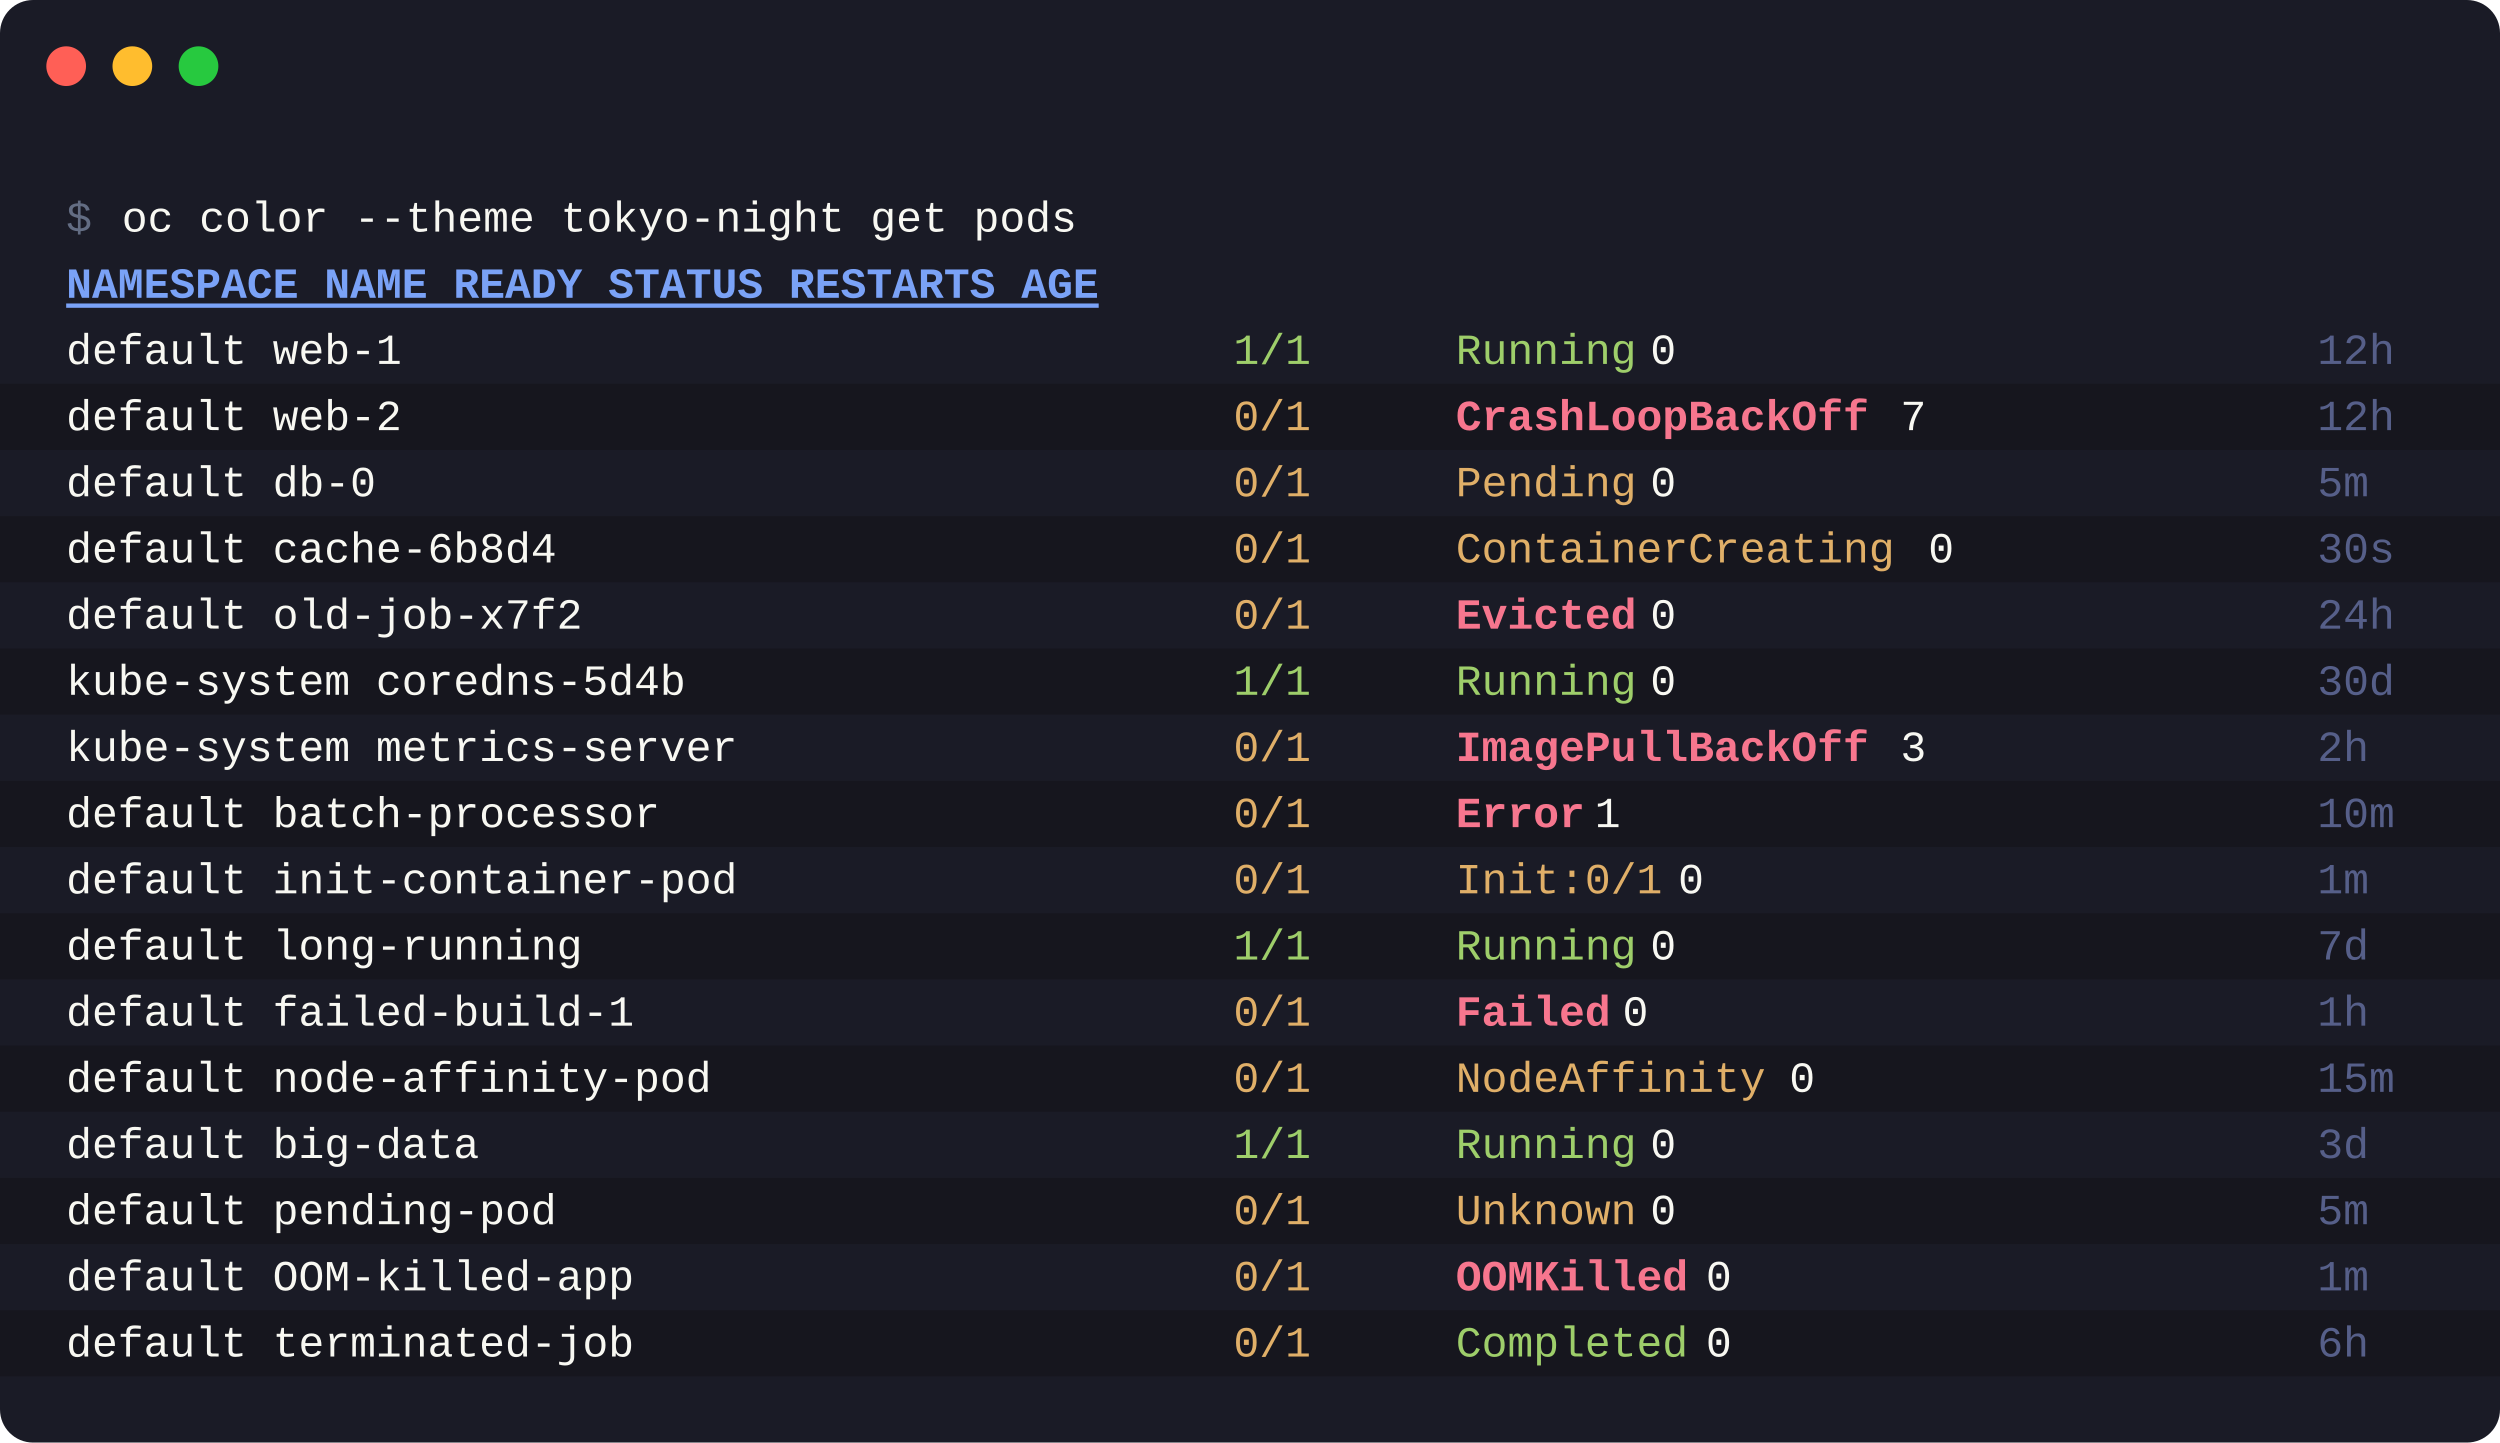
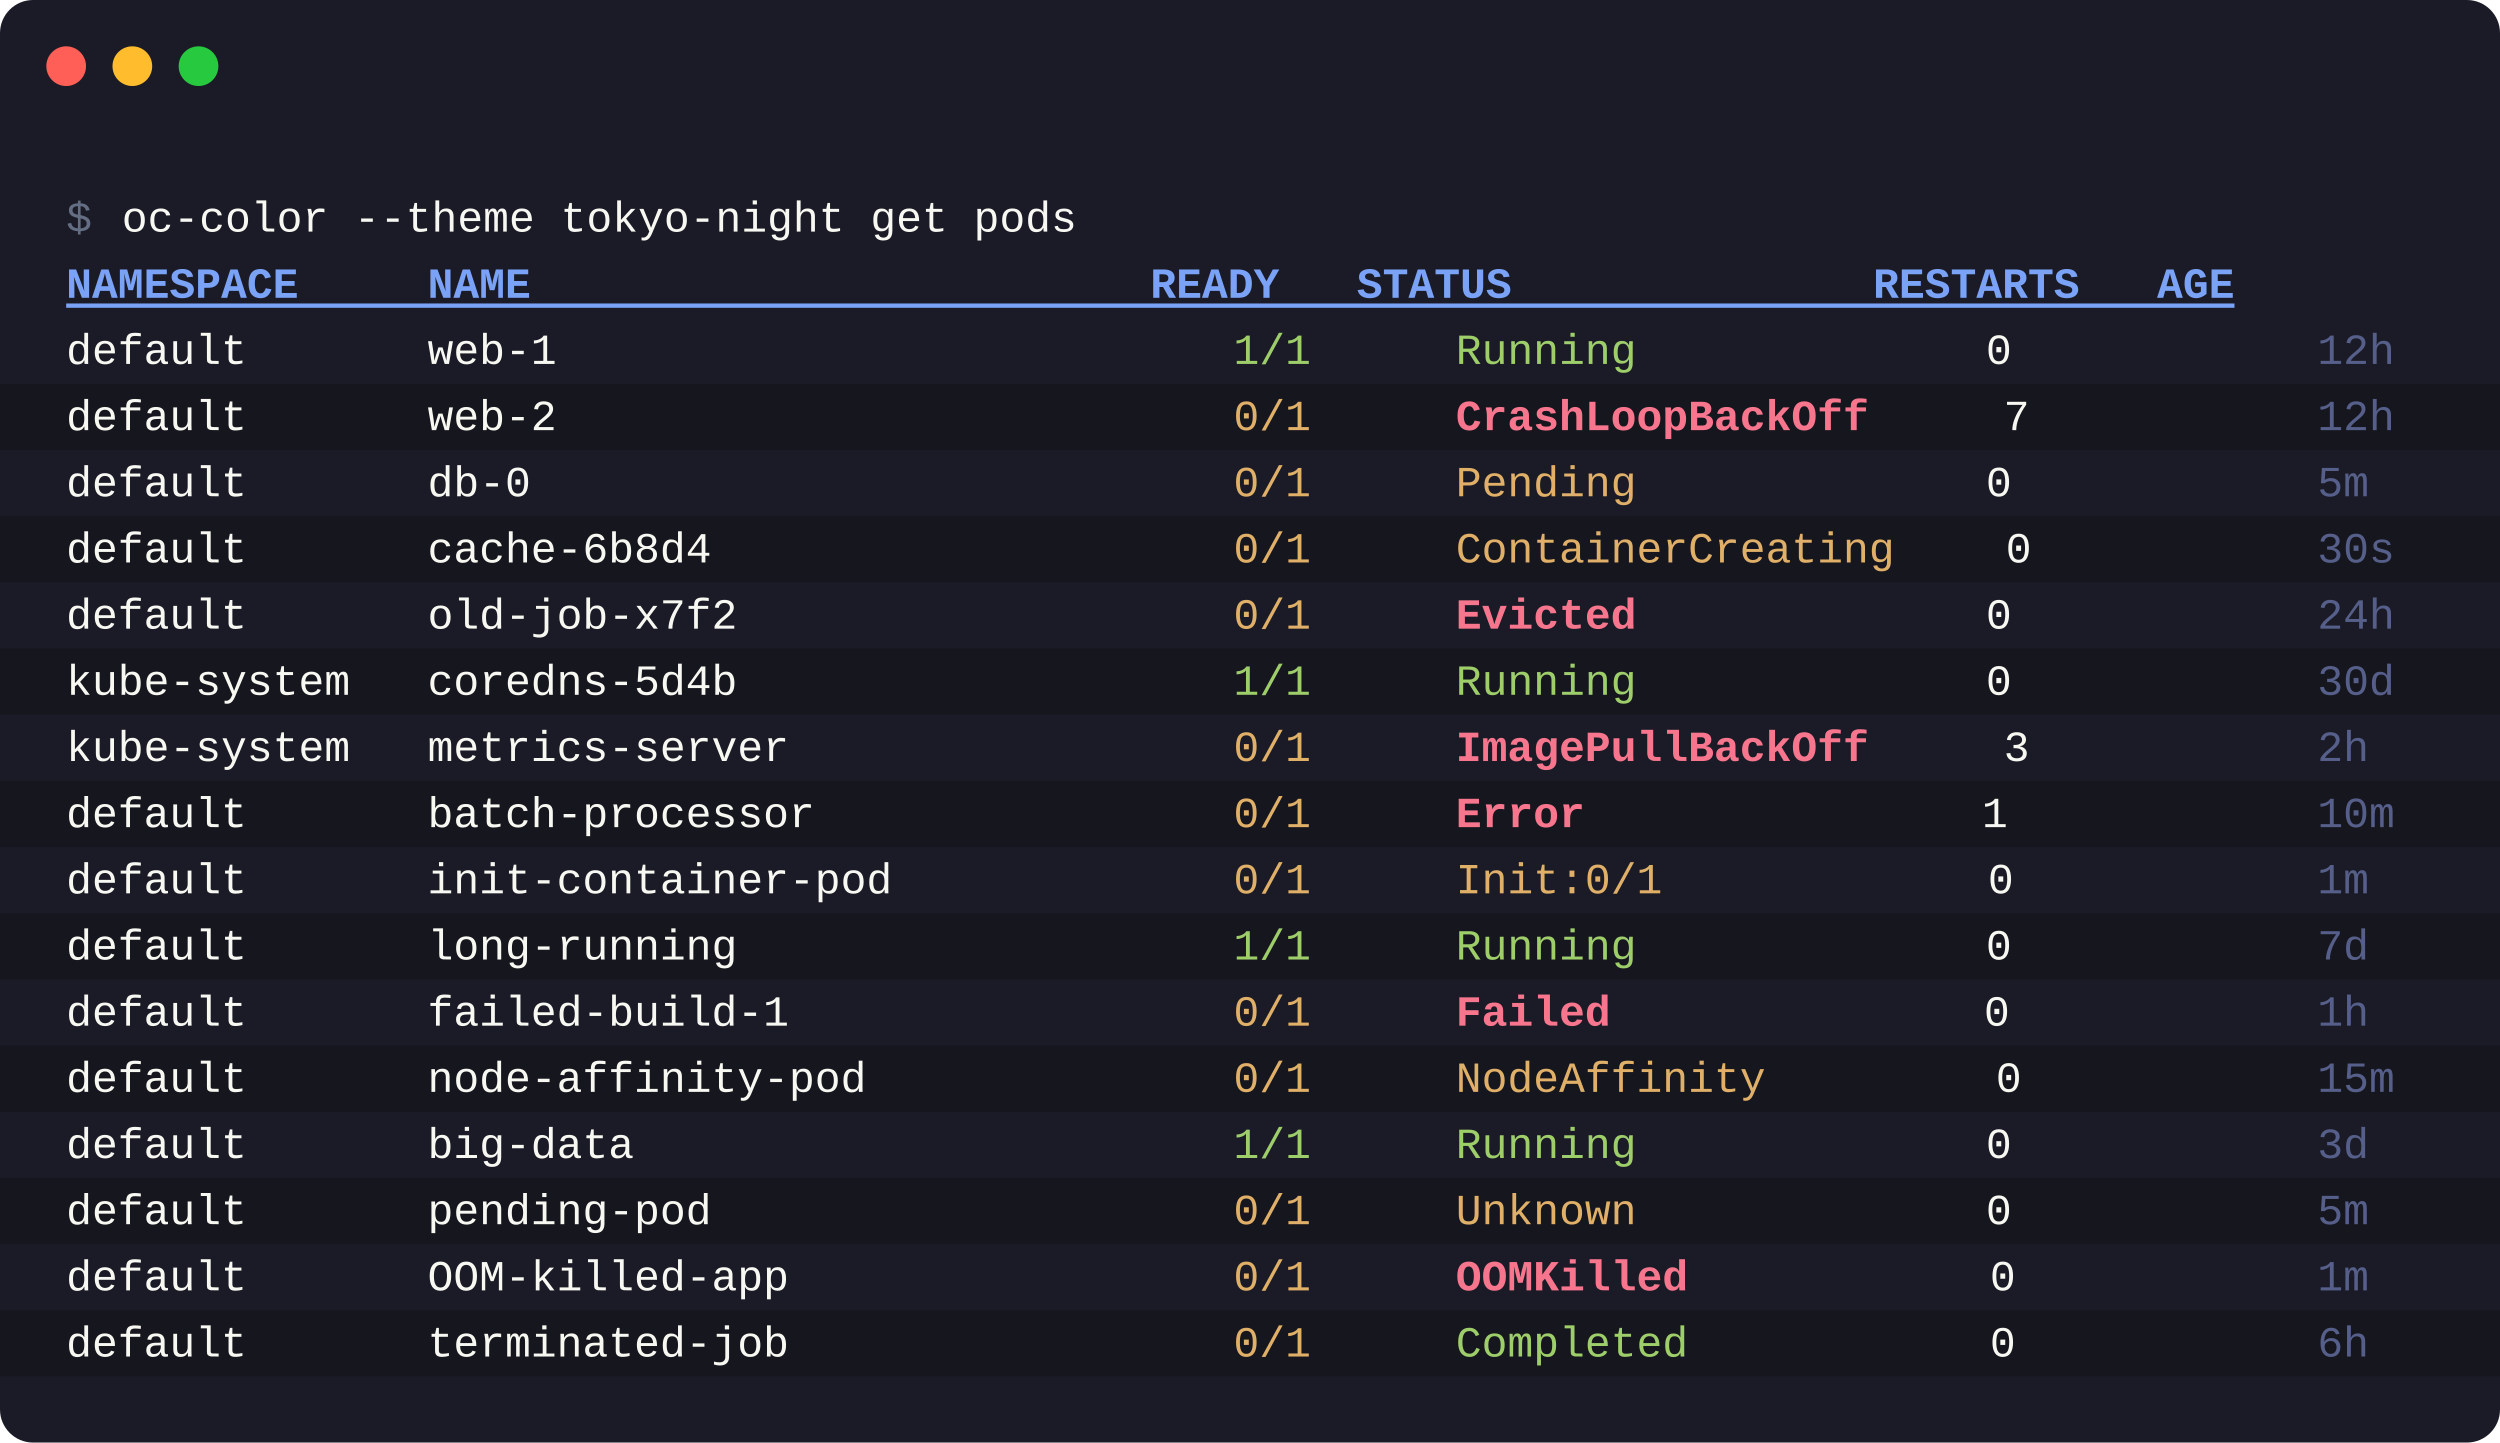
<svg xmlns="http://www.w3.org/2000/svg" width="755.6" height="436" font-family="SFMono-Regular,Menlo,Monaco,Consolas,'Liberation Mono','Courier New',monospace" font-size="13px">
  <rect width="755.6" height="436" rx="10" fill="#1a1b26" />
  <circle cx="20" cy="20" r="6" fill="#ff5f56" />
  <circle cx="40" cy="20" r="6" fill="#ffbd2e" />
  <circle cx="60" cy="20" r="6" fill="#27c93f" />
-   <text x="20" y="70" fill="#636d83">$</text>
-   <text x="36.8" y="70" fill="#f8f8f2">oc color --theme tokyo-night get pods</text>
-   <text x="20.0" y="90" fill="#7aa2f7" font-weight="bold" text-decoration="underline">NAMESPACE     NAME                        READY   STATUS              RESTARTS   AGE</text>
-   <text x="20.0" y="110" fill="#f8f8f2">default       web-1                       </text>
-   <text x="372.8" y="110" fill="#9ece6a">1/1</text>
-   <text x="398.0" y="110" fill="#f8f8f2">     </text>
-   <text x="440.0" y="110" fill="#9ece6a">Running</text>
-   <text x="498.8" y="110" fill="#f8f8f2">             0          </text>
-   <text x="700.4" y="110" fill="#565f89">12h</text>
+   <text x="20" y="70" fill="#636d83" xml:space="preserve">$</text>
+   <text x="36.8" y="70" fill="#f8f8f2" textLength="310.8" lengthAdjust="spacing" xml:space="preserve">oc-color --theme tokyo-night get pods</text>
+   <text x="20.0" y="90" textLength="705.6" lengthAdjust="spacing" xml:space="preserve" fill="#7aa2f7" font-weight="bold" text-decoration="underline">NAMESPACE     NAME                        READY   STATUS              RESTARTS   AGE</text>
+   <text x="20.0" y="110" textLength="352.8" lengthAdjust="spacing" xml:space="preserve" fill="#f8f8f2">default       web-1                       </text>
+   <text x="372.8" y="110" textLength="25.2" lengthAdjust="spacing" xml:space="preserve" fill="#9ece6a">1/1</text>
+   <text x="398.0" y="110" textLength="42.0" lengthAdjust="spacing" xml:space="preserve" fill="#f8f8f2">     </text>
+   <text x="440.0" y="110" textLength="58.8" lengthAdjust="spacing" xml:space="preserve" fill="#9ece6a">Running</text>
+   <text x="498.8" y="110" textLength="201.6" lengthAdjust="spacing" xml:space="preserve" fill="#f8f8f2">             0          </text>
+   <text x="700.4" y="110" textLength="25.2" lengthAdjust="spacing" xml:space="preserve" fill="#565f89">12h</text>
  <rect x="0" y="116" width="755.6" height="20" fill="#16161e" />
-   <text x="20.0" y="130" fill="#f8f8f2">default       web-2                       </text>
-   <text x="372.8" y="130" fill="#e0af68">0/1</text>
-   <text x="398.0" y="130" fill="#f8f8f2">     </text>
-   <text x="440.0" y="130" fill="#f7768e" font-weight="bold">CrashLoopBackOff</text>
-   <text x="574.4" y="130" fill="#f8f8f2">    7          </text>
-   <text x="700.4" y="130" fill="#565f89">12h</text>
-   <text x="20.0" y="150" fill="#f8f8f2">default       db-0                        </text>
-   <text x="372.8" y="150" fill="#e0af68">0/1</text>
-   <text x="398.0" y="150" fill="#f8f8f2">     </text>
-   <text x="440.0" y="150" fill="#e0af68">Pending</text>
-   <text x="498.8" y="150" fill="#f8f8f2">             0          </text>
-   <text x="700.4" y="150" fill="#565f89">5m</text>
+   <text x="20.0" y="130" textLength="352.8" lengthAdjust="spacing" xml:space="preserve" fill="#f8f8f2">default       web-2                       </text>
+   <text x="372.8" y="130" textLength="25.2" lengthAdjust="spacing" xml:space="preserve" fill="#e0af68">0/1</text>
+   <text x="398.0" y="130" textLength="42.0" lengthAdjust="spacing" xml:space="preserve" fill="#f8f8f2">     </text>
+   <text x="440.0" y="130" textLength="134.4" lengthAdjust="spacing" xml:space="preserve" fill="#f7768e" font-weight="bold">CrashLoopBackOff</text>
+   <text x="574.4" y="130" textLength="126.0" lengthAdjust="spacing" xml:space="preserve" fill="#f8f8f2">    7          </text>
+   <text x="700.4" y="130" textLength="25.2" lengthAdjust="spacing" xml:space="preserve" fill="#565f89">12h</text>
+   <text x="20.0" y="150" textLength="352.8" lengthAdjust="spacing" xml:space="preserve" fill="#f8f8f2">default       db-0                        </text>
+   <text x="372.8" y="150" textLength="25.2" lengthAdjust="spacing" xml:space="preserve" fill="#e0af68">0/1</text>
+   <text x="398.0" y="150" textLength="42.0" lengthAdjust="spacing" xml:space="preserve" fill="#f8f8f2">     </text>
+   <text x="440.0" y="150" textLength="58.8" lengthAdjust="spacing" xml:space="preserve" fill="#e0af68">Pending</text>
+   <text x="498.8" y="150" textLength="201.6" lengthAdjust="spacing" xml:space="preserve" fill="#f8f8f2">             0          </text>
+   <text x="700.4" y="150" textLength="16.8" lengthAdjust="spacing" xml:space="preserve" fill="#565f89">5m</text>
  <rect x="0" y="156" width="755.6" height="20" fill="#16161e" />
-   <text x="20.0" y="170" fill="#f8f8f2">default       cache-6b8d4                 </text>
-   <text x="372.8" y="170" fill="#e0af68">0/1</text>
-   <text x="398.0" y="170" fill="#f8f8f2">     </text>
-   <text x="440.0" y="170" fill="#e0af68">ContainerCreating</text>
-   <text x="582.8" y="170" fill="#f8f8f2">   0          </text>
-   <text x="700.4" y="170" fill="#565f89">30s</text>
-   <text x="20.0" y="190" fill="#f8f8f2">default       old-job-x7f2                </text>
-   <text x="372.8" y="190" fill="#e0af68">0/1</text>
-   <text x="398.0" y="190" fill="#f8f8f2">     </text>
-   <text x="440.0" y="190" fill="#f7768e" font-weight="bold">Evicted</text>
-   <text x="498.8" y="190" fill="#f8f8f2">             0          </text>
-   <text x="700.4" y="190" fill="#565f89">24h</text>
+   <text x="20.0" y="170" textLength="352.8" lengthAdjust="spacing" xml:space="preserve" fill="#f8f8f2">default       cache-6b8d4                 </text>
+   <text x="372.8" y="170" textLength="25.2" lengthAdjust="spacing" xml:space="preserve" fill="#e0af68">0/1</text>
+   <text x="398.0" y="170" textLength="42.0" lengthAdjust="spacing" xml:space="preserve" fill="#f8f8f2">     </text>
+   <text x="440.0" y="170" textLength="142.8" lengthAdjust="spacing" xml:space="preserve" fill="#e0af68">ContainerCreating</text>
+   <text x="582.8" y="170" textLength="117.6" lengthAdjust="spacing" xml:space="preserve" fill="#f8f8f2">   0          </text>
+   <text x="700.4" y="170" textLength="25.2" lengthAdjust="spacing" xml:space="preserve" fill="#565f89">30s</text>
+   <text x="20.0" y="190" textLength="352.8" lengthAdjust="spacing" xml:space="preserve" fill="#f8f8f2">default       old-job-x7f2                </text>
+   <text x="372.8" y="190" textLength="25.2" lengthAdjust="spacing" xml:space="preserve" fill="#e0af68">0/1</text>
+   <text x="398.0" y="190" textLength="42.0" lengthAdjust="spacing" xml:space="preserve" fill="#f8f8f2">     </text>
+   <text x="440.0" y="190" textLength="58.8" lengthAdjust="spacing" xml:space="preserve" fill="#f7768e" font-weight="bold">Evicted</text>
+   <text x="498.8" y="190" textLength="201.6" lengthAdjust="spacing" xml:space="preserve" fill="#f8f8f2">             0          </text>
+   <text x="700.4" y="190" textLength="25.2" lengthAdjust="spacing" xml:space="preserve" fill="#565f89">24h</text>
  <rect x="0" y="196" width="755.6" height="20" fill="#16161e" />
-   <text x="20.0" y="210" fill="#f8f8f2">kube-system   coredns-5d4b                </text>
-   <text x="372.8" y="210" fill="#9ece6a">1/1</text>
-   <text x="398.0" y="210" fill="#f8f8f2">     </text>
-   <text x="440.0" y="210" fill="#9ece6a">Running</text>
-   <text x="498.8" y="210" fill="#f8f8f2">             0          </text>
-   <text x="700.4" y="210" fill="#565f89">30d</text>
-   <text x="20.0" y="230" fill="#f8f8f2">kube-system   metrics-server              </text>
-   <text x="372.8" y="230" fill="#e0af68">0/1</text>
-   <text x="398.0" y="230" fill="#f8f8f2">     </text>
-   <text x="440.0" y="230" fill="#f7768e" font-weight="bold">ImagePullBackOff</text>
-   <text x="574.4" y="230" fill="#f8f8f2">    3          </text>
-   <text x="700.4" y="230" fill="#565f89">2h</text>
+   <text x="20.0" y="210" textLength="352.8" lengthAdjust="spacing" xml:space="preserve" fill="#f8f8f2">kube-system   coredns-5d4b                </text>
+   <text x="372.8" y="210" textLength="25.2" lengthAdjust="spacing" xml:space="preserve" fill="#9ece6a">1/1</text>
+   <text x="398.0" y="210" textLength="42.0" lengthAdjust="spacing" xml:space="preserve" fill="#f8f8f2">     </text>
+   <text x="440.0" y="210" textLength="58.8" lengthAdjust="spacing" xml:space="preserve" fill="#9ece6a">Running</text>
+   <text x="498.8" y="210" textLength="201.6" lengthAdjust="spacing" xml:space="preserve" fill="#f8f8f2">             0          </text>
+   <text x="700.4" y="210" textLength="25.2" lengthAdjust="spacing" xml:space="preserve" fill="#565f89">30d</text>
+   <text x="20.0" y="230" textLength="352.8" lengthAdjust="spacing" xml:space="preserve" fill="#f8f8f2">kube-system   metrics-server              </text>
+   <text x="372.8" y="230" textLength="25.2" lengthAdjust="spacing" xml:space="preserve" fill="#e0af68">0/1</text>
+   <text x="398.0" y="230" textLength="42.0" lengthAdjust="spacing" xml:space="preserve" fill="#f8f8f2">     </text>
+   <text x="440.0" y="230" textLength="134.4" lengthAdjust="spacing" xml:space="preserve" fill="#f7768e" font-weight="bold">ImagePullBackOff</text>
+   <text x="574.4" y="230" textLength="126.0" lengthAdjust="spacing" xml:space="preserve" fill="#f8f8f2">    3          </text>
+   <text x="700.4" y="230" textLength="16.8" lengthAdjust="spacing" xml:space="preserve" fill="#565f89">2h</text>
  <rect x="0" y="236" width="755.6" height="20" fill="#16161e" />
-   <text x="20.0" y="250" fill="#f8f8f2">default       batch-processor             </text>
-   <text x="372.8" y="250" fill="#e0af68">0/1</text>
-   <text x="398.0" y="250" fill="#f8f8f2">     </text>
-   <text x="440.0" y="250" fill="#f7768e" font-weight="bold">Error</text>
-   <text x="482.0" y="250" fill="#f8f8f2">               1          </text>
-   <text x="700.4" y="250" fill="#565f89">10m</text>
-   <text x="20.0" y="270" fill="#f8f8f2">default       init-container-pod          </text>
-   <text x="372.8" y="270" fill="#e0af68">0/1</text>
-   <text x="398.0" y="270" fill="#f8f8f2">     </text>
-   <text x="440.0" y="270" fill="#e0af68">Init:0/1</text>
-   <text x="507.2" y="270" fill="#f8f8f2">            0          </text>
-   <text x="700.4" y="270" fill="#565f89">1m</text>
+   <text x="20.0" y="250" textLength="352.8" lengthAdjust="spacing" xml:space="preserve" fill="#f8f8f2">default       batch-processor             </text>
+   <text x="372.8" y="250" textLength="25.2" lengthAdjust="spacing" xml:space="preserve" fill="#e0af68">0/1</text>
+   <text x="398.0" y="250" textLength="42.0" lengthAdjust="spacing" xml:space="preserve" fill="#f8f8f2">     </text>
+   <text x="440.0" y="250" textLength="42.0" lengthAdjust="spacing" xml:space="preserve" fill="#f7768e" font-weight="bold">Error</text>
+   <text x="482.0" y="250" textLength="218.4" lengthAdjust="spacing" xml:space="preserve" fill="#f8f8f2">               1          </text>
+   <text x="700.4" y="250" textLength="25.2" lengthAdjust="spacing" xml:space="preserve" fill="#565f89">10m</text>
+   <text x="20.0" y="270" textLength="352.8" lengthAdjust="spacing" xml:space="preserve" fill="#f8f8f2">default       init-container-pod          </text>
+   <text x="372.8" y="270" textLength="25.2" lengthAdjust="spacing" xml:space="preserve" fill="#e0af68">0/1</text>
+   <text x="398.0" y="270" textLength="42.0" lengthAdjust="spacing" xml:space="preserve" fill="#f8f8f2">     </text>
+   <text x="440.0" y="270" textLength="67.2" lengthAdjust="spacing" xml:space="preserve" fill="#e0af68">Init:0/1</text>
+   <text x="507.2" y="270" textLength="193.2" lengthAdjust="spacing" xml:space="preserve" fill="#f8f8f2">            0          </text>
+   <text x="700.4" y="270" textLength="16.8" lengthAdjust="spacing" xml:space="preserve" fill="#565f89">1m</text>
  <rect x="0" y="276" width="755.6" height="20" fill="#16161e" />
-   <text x="20.0" y="290" fill="#f8f8f2">default       long-running                </text>
-   <text x="372.8" y="290" fill="#9ece6a">1/1</text>
-   <text x="398.0" y="290" fill="#f8f8f2">     </text>
-   <text x="440.0" y="290" fill="#9ece6a">Running</text>
-   <text x="498.8" y="290" fill="#f8f8f2">             0          </text>
-   <text x="700.4" y="290" fill="#565f89">7d</text>
-   <text x="20.0" y="310" fill="#f8f8f2">default       failed-build-1              </text>
-   <text x="372.8" y="310" fill="#e0af68">0/1</text>
-   <text x="398.0" y="310" fill="#f8f8f2">     </text>
-   <text x="440.0" y="310" fill="#f7768e" font-weight="bold">Failed</text>
-   <text x="490.4" y="310" fill="#f8f8f2">              0          </text>
-   <text x="700.4" y="310" fill="#565f89">1h</text>
+   <text x="20.0" y="290" textLength="352.8" lengthAdjust="spacing" xml:space="preserve" fill="#f8f8f2">default       long-running                </text>
+   <text x="372.8" y="290" textLength="25.2" lengthAdjust="spacing" xml:space="preserve" fill="#9ece6a">1/1</text>
+   <text x="398.0" y="290" textLength="42.0" lengthAdjust="spacing" xml:space="preserve" fill="#f8f8f2">     </text>
+   <text x="440.0" y="290" textLength="58.8" lengthAdjust="spacing" xml:space="preserve" fill="#9ece6a">Running</text>
+   <text x="498.8" y="290" textLength="201.6" lengthAdjust="spacing" xml:space="preserve" fill="#f8f8f2">             0          </text>
+   <text x="700.4" y="290" textLength="16.8" lengthAdjust="spacing" xml:space="preserve" fill="#565f89">7d</text>
+   <text x="20.0" y="310" textLength="352.8" lengthAdjust="spacing" xml:space="preserve" fill="#f8f8f2">default       failed-build-1              </text>
+   <text x="372.8" y="310" textLength="25.2" lengthAdjust="spacing" xml:space="preserve" fill="#e0af68">0/1</text>
+   <text x="398.0" y="310" textLength="42.0" lengthAdjust="spacing" xml:space="preserve" fill="#f8f8f2">     </text>
+   <text x="440.0" y="310" textLength="50.4" lengthAdjust="spacing" xml:space="preserve" fill="#f7768e" font-weight="bold">Failed</text>
+   <text x="490.4" y="310" textLength="210.0" lengthAdjust="spacing" xml:space="preserve" fill="#f8f8f2">              0          </text>
+   <text x="700.4" y="310" textLength="16.8" lengthAdjust="spacing" xml:space="preserve" fill="#565f89">1h</text>
  <rect x="0" y="316" width="755.6" height="20" fill="#16161e" />
-   <text x="20.0" y="330" fill="#f8f8f2">default       node-affinity-pod           </text>
-   <text x="372.8" y="330" fill="#e0af68">0/1</text>
-   <text x="398.0" y="330" fill="#f8f8f2">     </text>
-   <text x="440.0" y="330" fill="#e0af68">NodeAffinity</text>
-   <text x="540.8" y="330" fill="#f8f8f2">        0          </text>
-   <text x="700.4" y="330" fill="#565f89">15m</text>
-   <text x="20.0" y="350" fill="#f8f8f2">default       big-data                    </text>
-   <text x="372.8" y="350" fill="#9ece6a">1/1</text>
-   <text x="398.0" y="350" fill="#f8f8f2">     </text>
-   <text x="440.0" y="350" fill="#9ece6a">Running</text>
-   <text x="498.8" y="350" fill="#f8f8f2">             0          </text>
-   <text x="700.4" y="350" fill="#565f89">3d</text>
+   <text x="20.0" y="330" textLength="352.8" lengthAdjust="spacing" xml:space="preserve" fill="#f8f8f2">default       node-affinity-pod           </text>
+   <text x="372.8" y="330" textLength="25.2" lengthAdjust="spacing" xml:space="preserve" fill="#e0af68">0/1</text>
+   <text x="398.0" y="330" textLength="42.0" lengthAdjust="spacing" xml:space="preserve" fill="#f8f8f2">     </text>
+   <text x="440.0" y="330" textLength="100.8" lengthAdjust="spacing" xml:space="preserve" fill="#e0af68">NodeAffinity</text>
+   <text x="540.8" y="330" textLength="159.6" lengthAdjust="spacing" xml:space="preserve" fill="#f8f8f2">        0          </text>
+   <text x="700.4" y="330" textLength="25.2" lengthAdjust="spacing" xml:space="preserve" fill="#565f89">15m</text>
+   <text x="20.0" y="350" textLength="352.8" lengthAdjust="spacing" xml:space="preserve" fill="#f8f8f2">default       big-data                    </text>
+   <text x="372.8" y="350" textLength="25.2" lengthAdjust="spacing" xml:space="preserve" fill="#9ece6a">1/1</text>
+   <text x="398.0" y="350" textLength="42.0" lengthAdjust="spacing" xml:space="preserve" fill="#f8f8f2">     </text>
+   <text x="440.0" y="350" textLength="58.8" lengthAdjust="spacing" xml:space="preserve" fill="#9ece6a">Running</text>
+   <text x="498.8" y="350" textLength="201.6" lengthAdjust="spacing" xml:space="preserve" fill="#f8f8f2">             0          </text>
+   <text x="700.4" y="350" textLength="16.8" lengthAdjust="spacing" xml:space="preserve" fill="#565f89">3d</text>
  <rect x="0" y="356" width="755.6" height="20" fill="#16161e" />
-   <text x="20.0" y="370" fill="#f8f8f2">default       pending-pod                 </text>
-   <text x="372.8" y="370" fill="#e0af68">0/1</text>
-   <text x="398.0" y="370" fill="#f8f8f2">     </text>
-   <text x="440.0" y="370" fill="#e0af68">Unknown</text>
-   <text x="498.8" y="370" fill="#f8f8f2">             0          </text>
-   <text x="700.4" y="370" fill="#565f89">5m</text>
-   <text x="20.0" y="390" fill="#f8f8f2">default       OOM-killed-app              </text>
-   <text x="372.8" y="390" fill="#e0af68">0/1</text>
-   <text x="398.0" y="390" fill="#f8f8f2">     </text>
-   <text x="440.0" y="390" fill="#f7768e" font-weight="bold">OOMKilled</text>
-   <text x="515.6" y="390" fill="#f8f8f2">           0          </text>
-   <text x="700.4" y="390" fill="#565f89">1m</text>
+   <text x="20.0" y="370" textLength="352.8" lengthAdjust="spacing" xml:space="preserve" fill="#f8f8f2">default       pending-pod                 </text>
+   <text x="372.8" y="370" textLength="25.2" lengthAdjust="spacing" xml:space="preserve" fill="#e0af68">0/1</text>
+   <text x="398.0" y="370" textLength="42.0" lengthAdjust="spacing" xml:space="preserve" fill="#f8f8f2">     </text>
+   <text x="440.0" y="370" textLength="58.8" lengthAdjust="spacing" xml:space="preserve" fill="#e0af68">Unknown</text>
+   <text x="498.8" y="370" textLength="201.6" lengthAdjust="spacing" xml:space="preserve" fill="#f8f8f2">             0          </text>
+   <text x="700.4" y="370" textLength="16.8" lengthAdjust="spacing" xml:space="preserve" fill="#565f89">5m</text>
+   <text x="20.0" y="390" textLength="352.8" lengthAdjust="spacing" xml:space="preserve" fill="#f8f8f2">default       OOM-killed-app              </text>
+   <text x="372.8" y="390" textLength="25.2" lengthAdjust="spacing" xml:space="preserve" fill="#e0af68">0/1</text>
+   <text x="398.0" y="390" textLength="42.0" lengthAdjust="spacing" xml:space="preserve" fill="#f8f8f2">     </text>
+   <text x="440.0" y="390" textLength="75.6" lengthAdjust="spacing" xml:space="preserve" fill="#f7768e" font-weight="bold">OOMKilled</text>
+   <text x="515.6" y="390" textLength="184.8" lengthAdjust="spacing" xml:space="preserve" fill="#f8f8f2">           0          </text>
+   <text x="700.4" y="390" textLength="16.8" lengthAdjust="spacing" xml:space="preserve" fill="#565f89">1m</text>
  <rect x="0" y="396" width="755.6" height="20" fill="#16161e" />
-   <text x="20.0" y="410" fill="#f8f8f2">default       terminated-job              </text>
-   <text x="372.8" y="410" fill="#e0af68">0/1</text>
-   <text x="398.0" y="410" fill="#f8f8f2">     </text>
-   <text x="440.0" y="410" fill="#9ece6a">Completed</text>
-   <text x="515.6" y="410" fill="#f8f8f2">           0          </text>
-   <text x="700.4" y="410" fill="#565f89">6h</text>
+   <text x="20.0" y="410" textLength="352.8" lengthAdjust="spacing" xml:space="preserve" fill="#f8f8f2">default       terminated-job              </text>
+   <text x="372.8" y="410" textLength="25.2" lengthAdjust="spacing" xml:space="preserve" fill="#e0af68">0/1</text>
+   <text x="398.0" y="410" textLength="42.0" lengthAdjust="spacing" xml:space="preserve" fill="#f8f8f2">     </text>
+   <text x="440.0" y="410" textLength="75.6" lengthAdjust="spacing" xml:space="preserve" fill="#9ece6a">Completed</text>
+   <text x="515.6" y="410" textLength="184.8" lengthAdjust="spacing" xml:space="preserve" fill="#f8f8f2">           0          </text>
+   <text x="700.4" y="410" textLength="16.8" lengthAdjust="spacing" xml:space="preserve" fill="#565f89">6h</text>
</svg>
